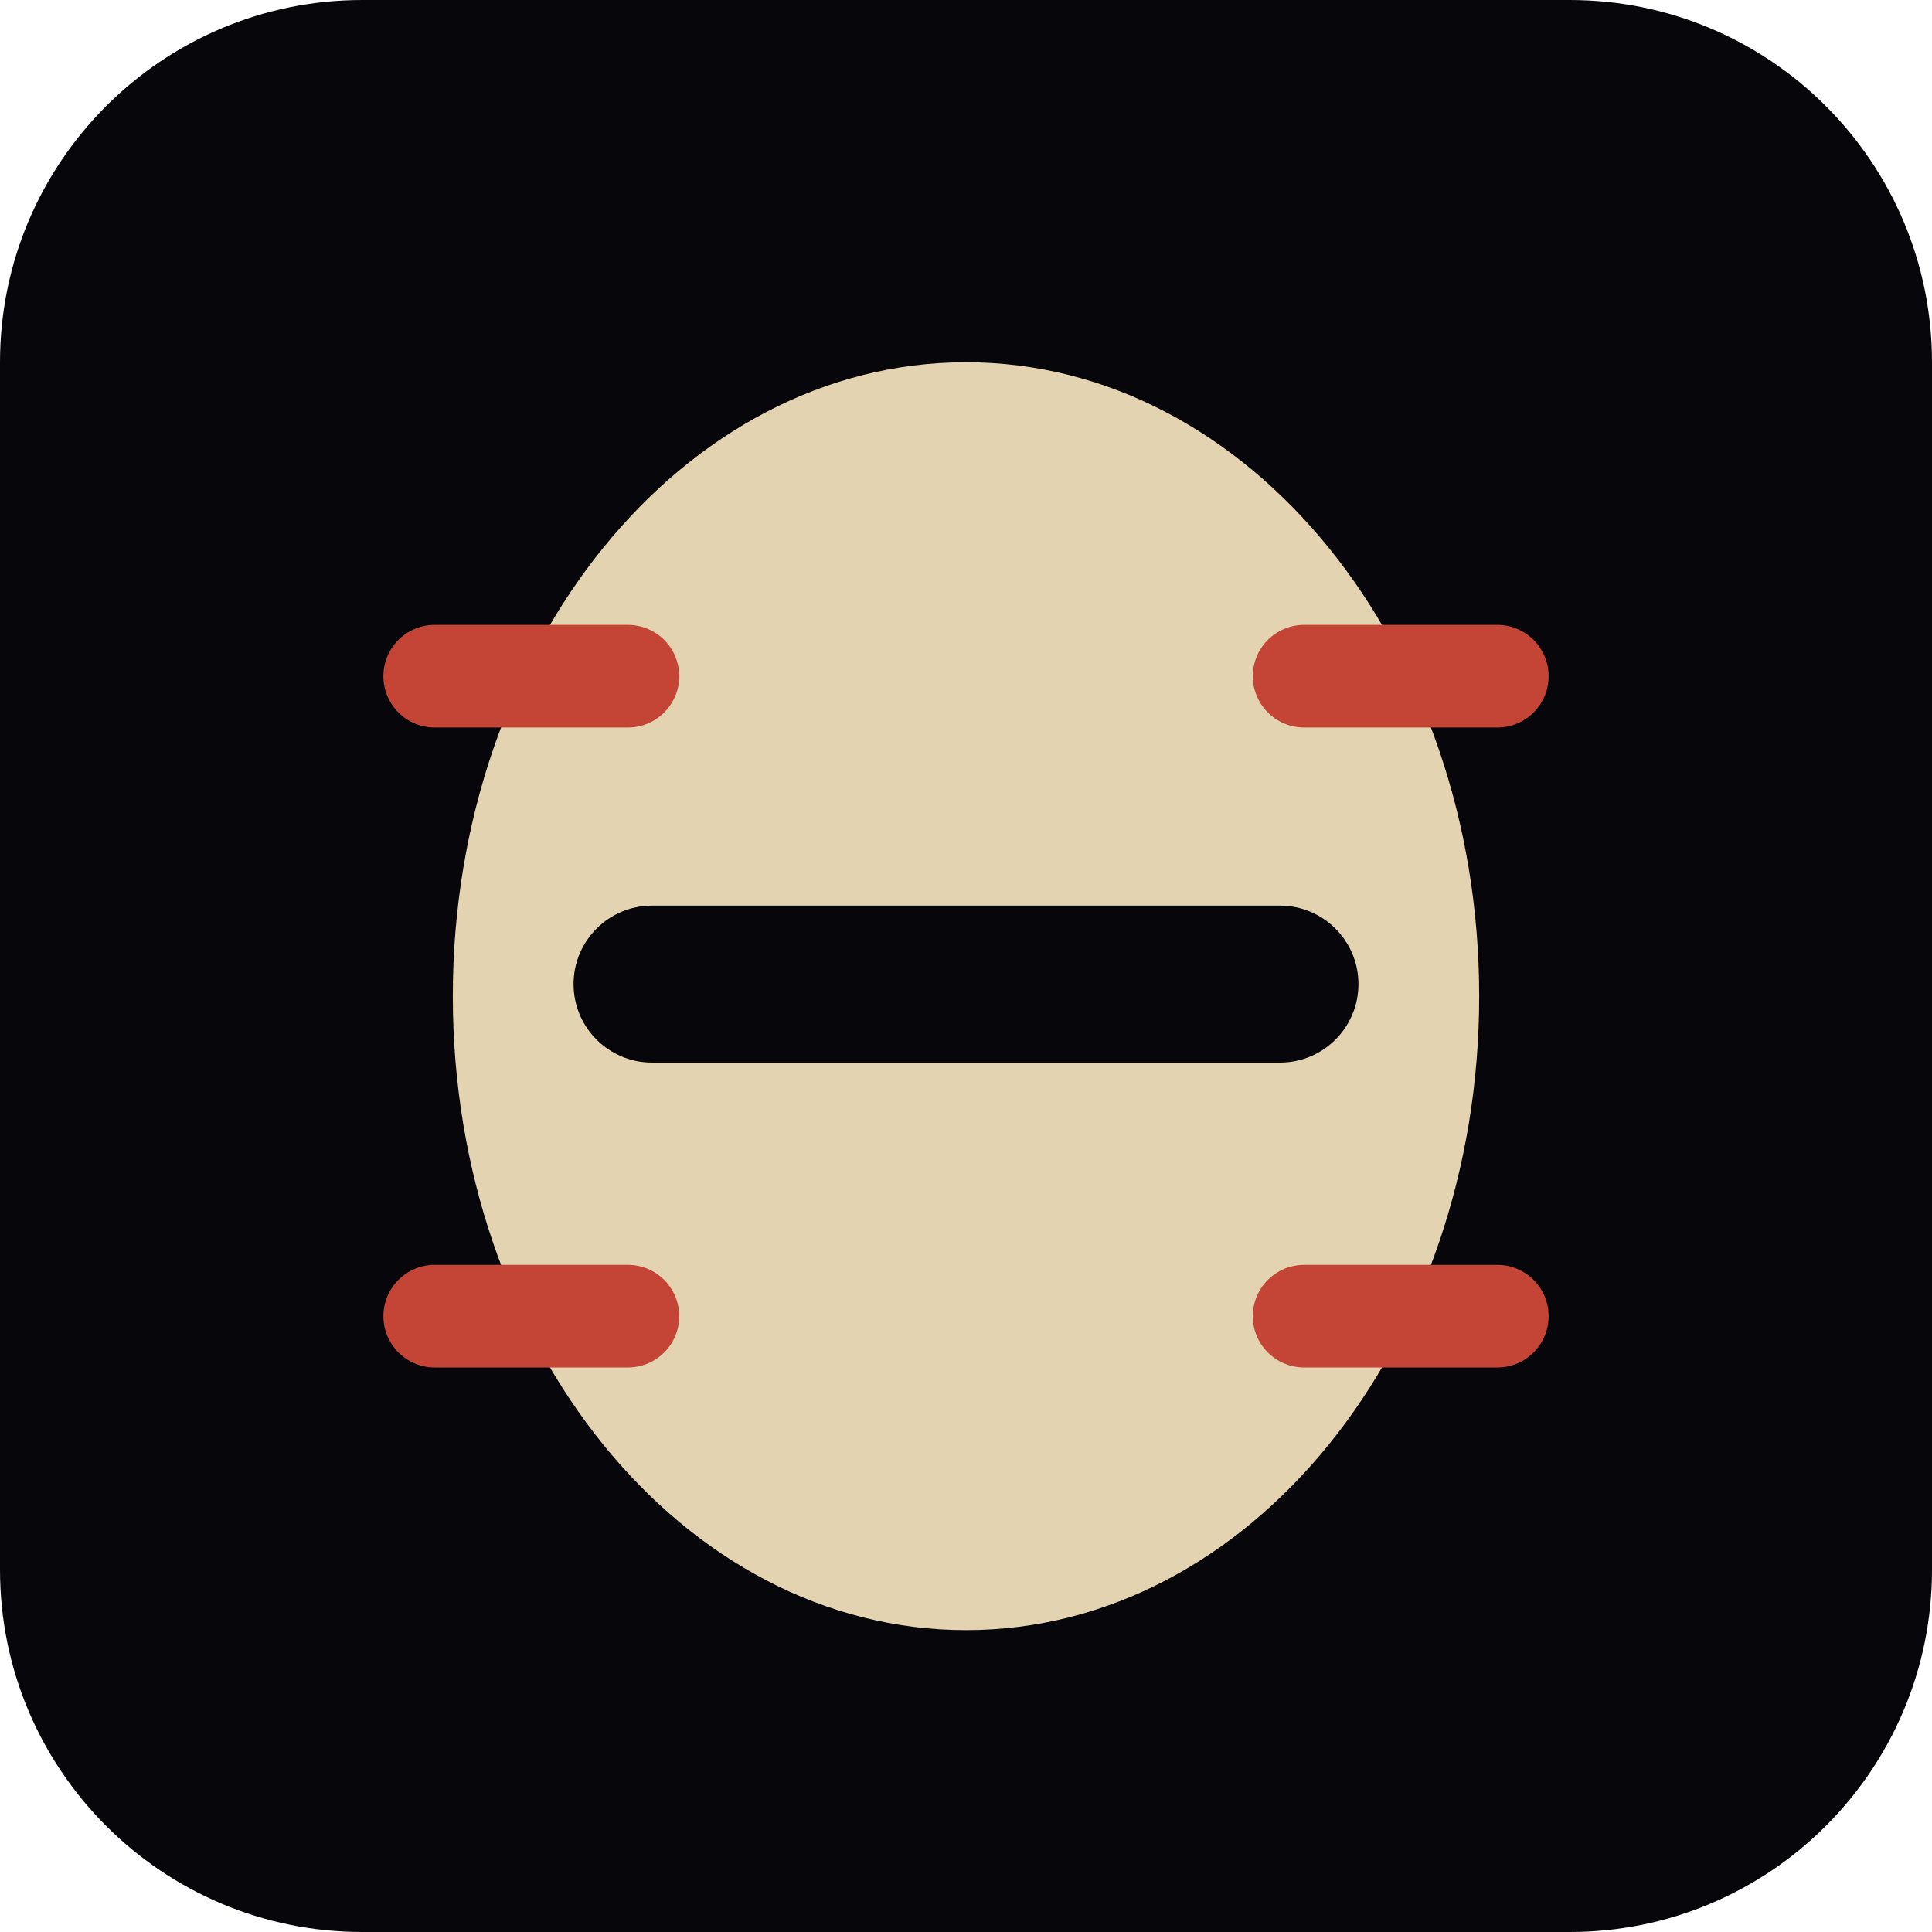
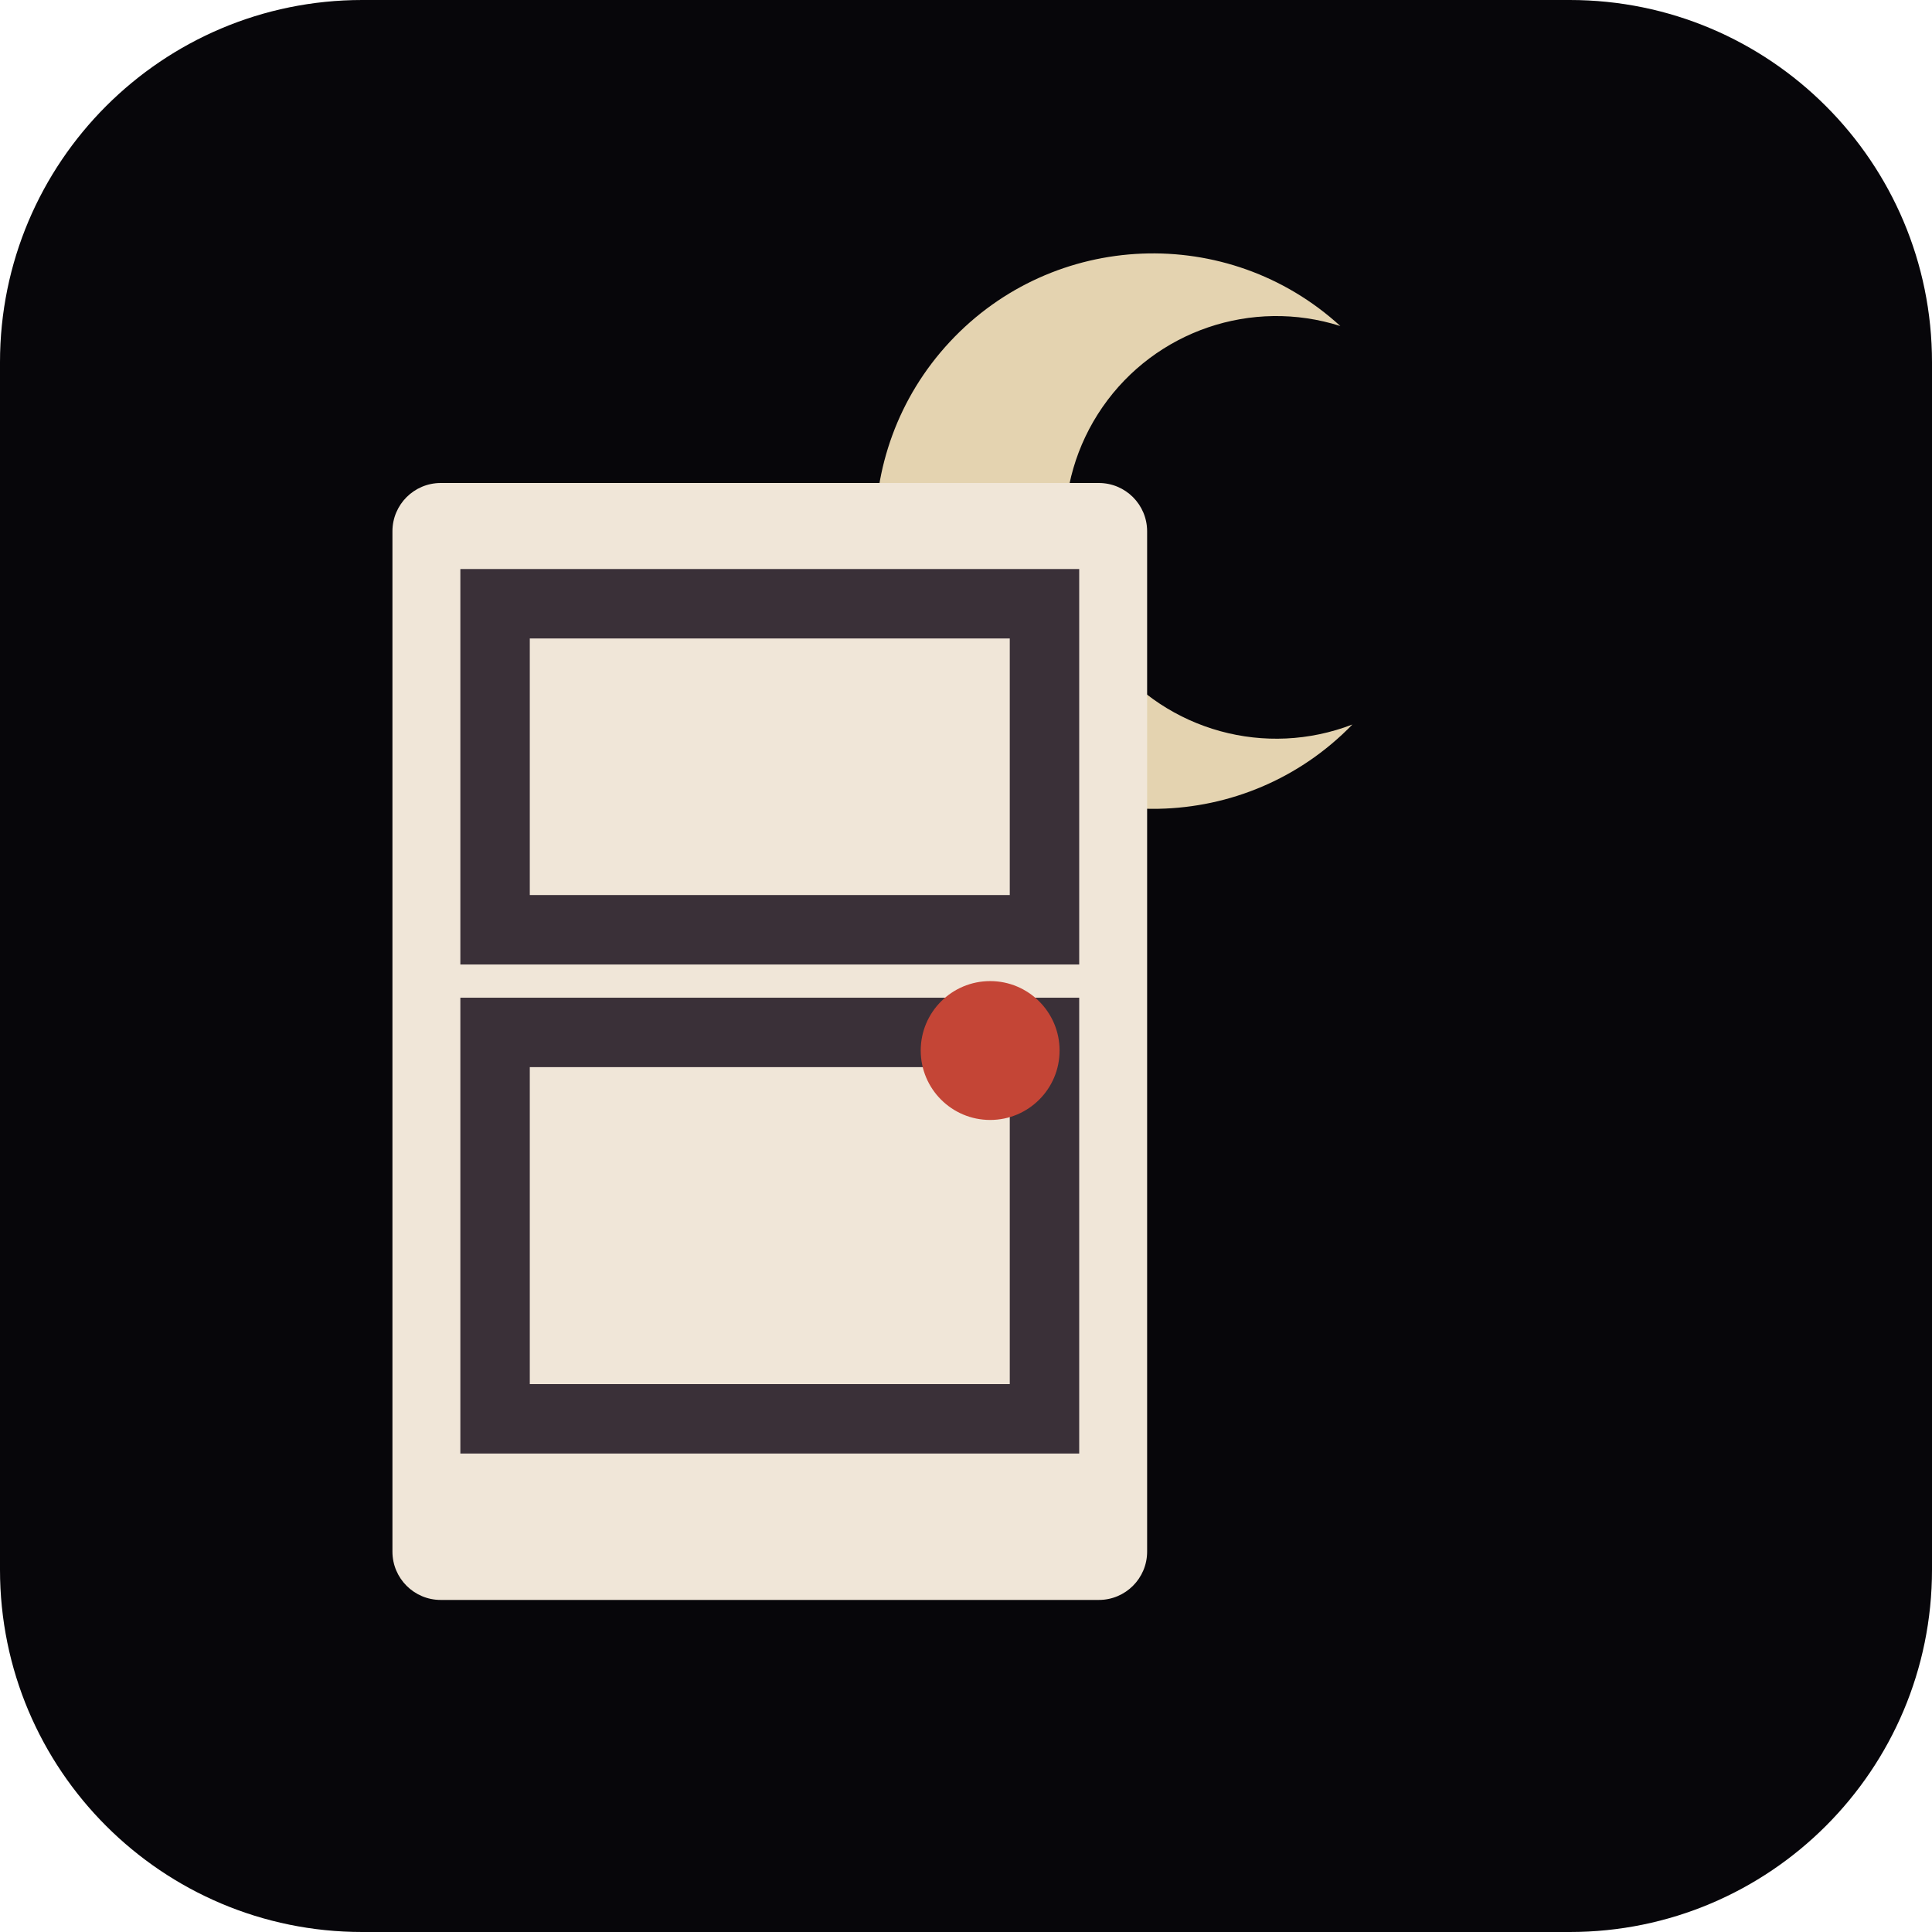
<svg xmlns="http://www.w3.org/2000/svg" viewBox="0 0 32 32">
  <rect width="32" height="32" rx="6" fill="#07060a" />
-   <ellipse cx="16" cy="16.5" rx="8.5" ry="10.5" fill="#e4d3b0" />
-   <rect x="9.5" y="15" width="13" height="2.6" rx="1.3" fill="#07060a" />
-   <path d="M7.2 11.2h3.2M7.2 21.8h3.2M21.6 11.2h3.2M21.6 21.8h3.2" stroke="#c44536" stroke-width="1.7" stroke-linecap="round" />
+   <path d="M22.2 5.4a4.6 4.6 0 1 0 .2 6.6 3.5 3.5 0 1 1-.2-6.6z" fill="#e4d3b0" />
+   <rect x="6.5" y="8" width="12.5" height="18.5" rx="0.8" fill="#f0e6d8" />
+   <rect x="8.2" y="10" width="9.1" height="5.4" fill="none" stroke="#3a3038" stroke-width="1.15" />
+   <rect x="8.2" y="17.1" width="9.1" height="6.4" fill="none" stroke="#3a3038" stroke-width="1.15" />
+   <circle cx="16.4" cy="17.4" r="1.15" fill="#c44536" />
</svg>
